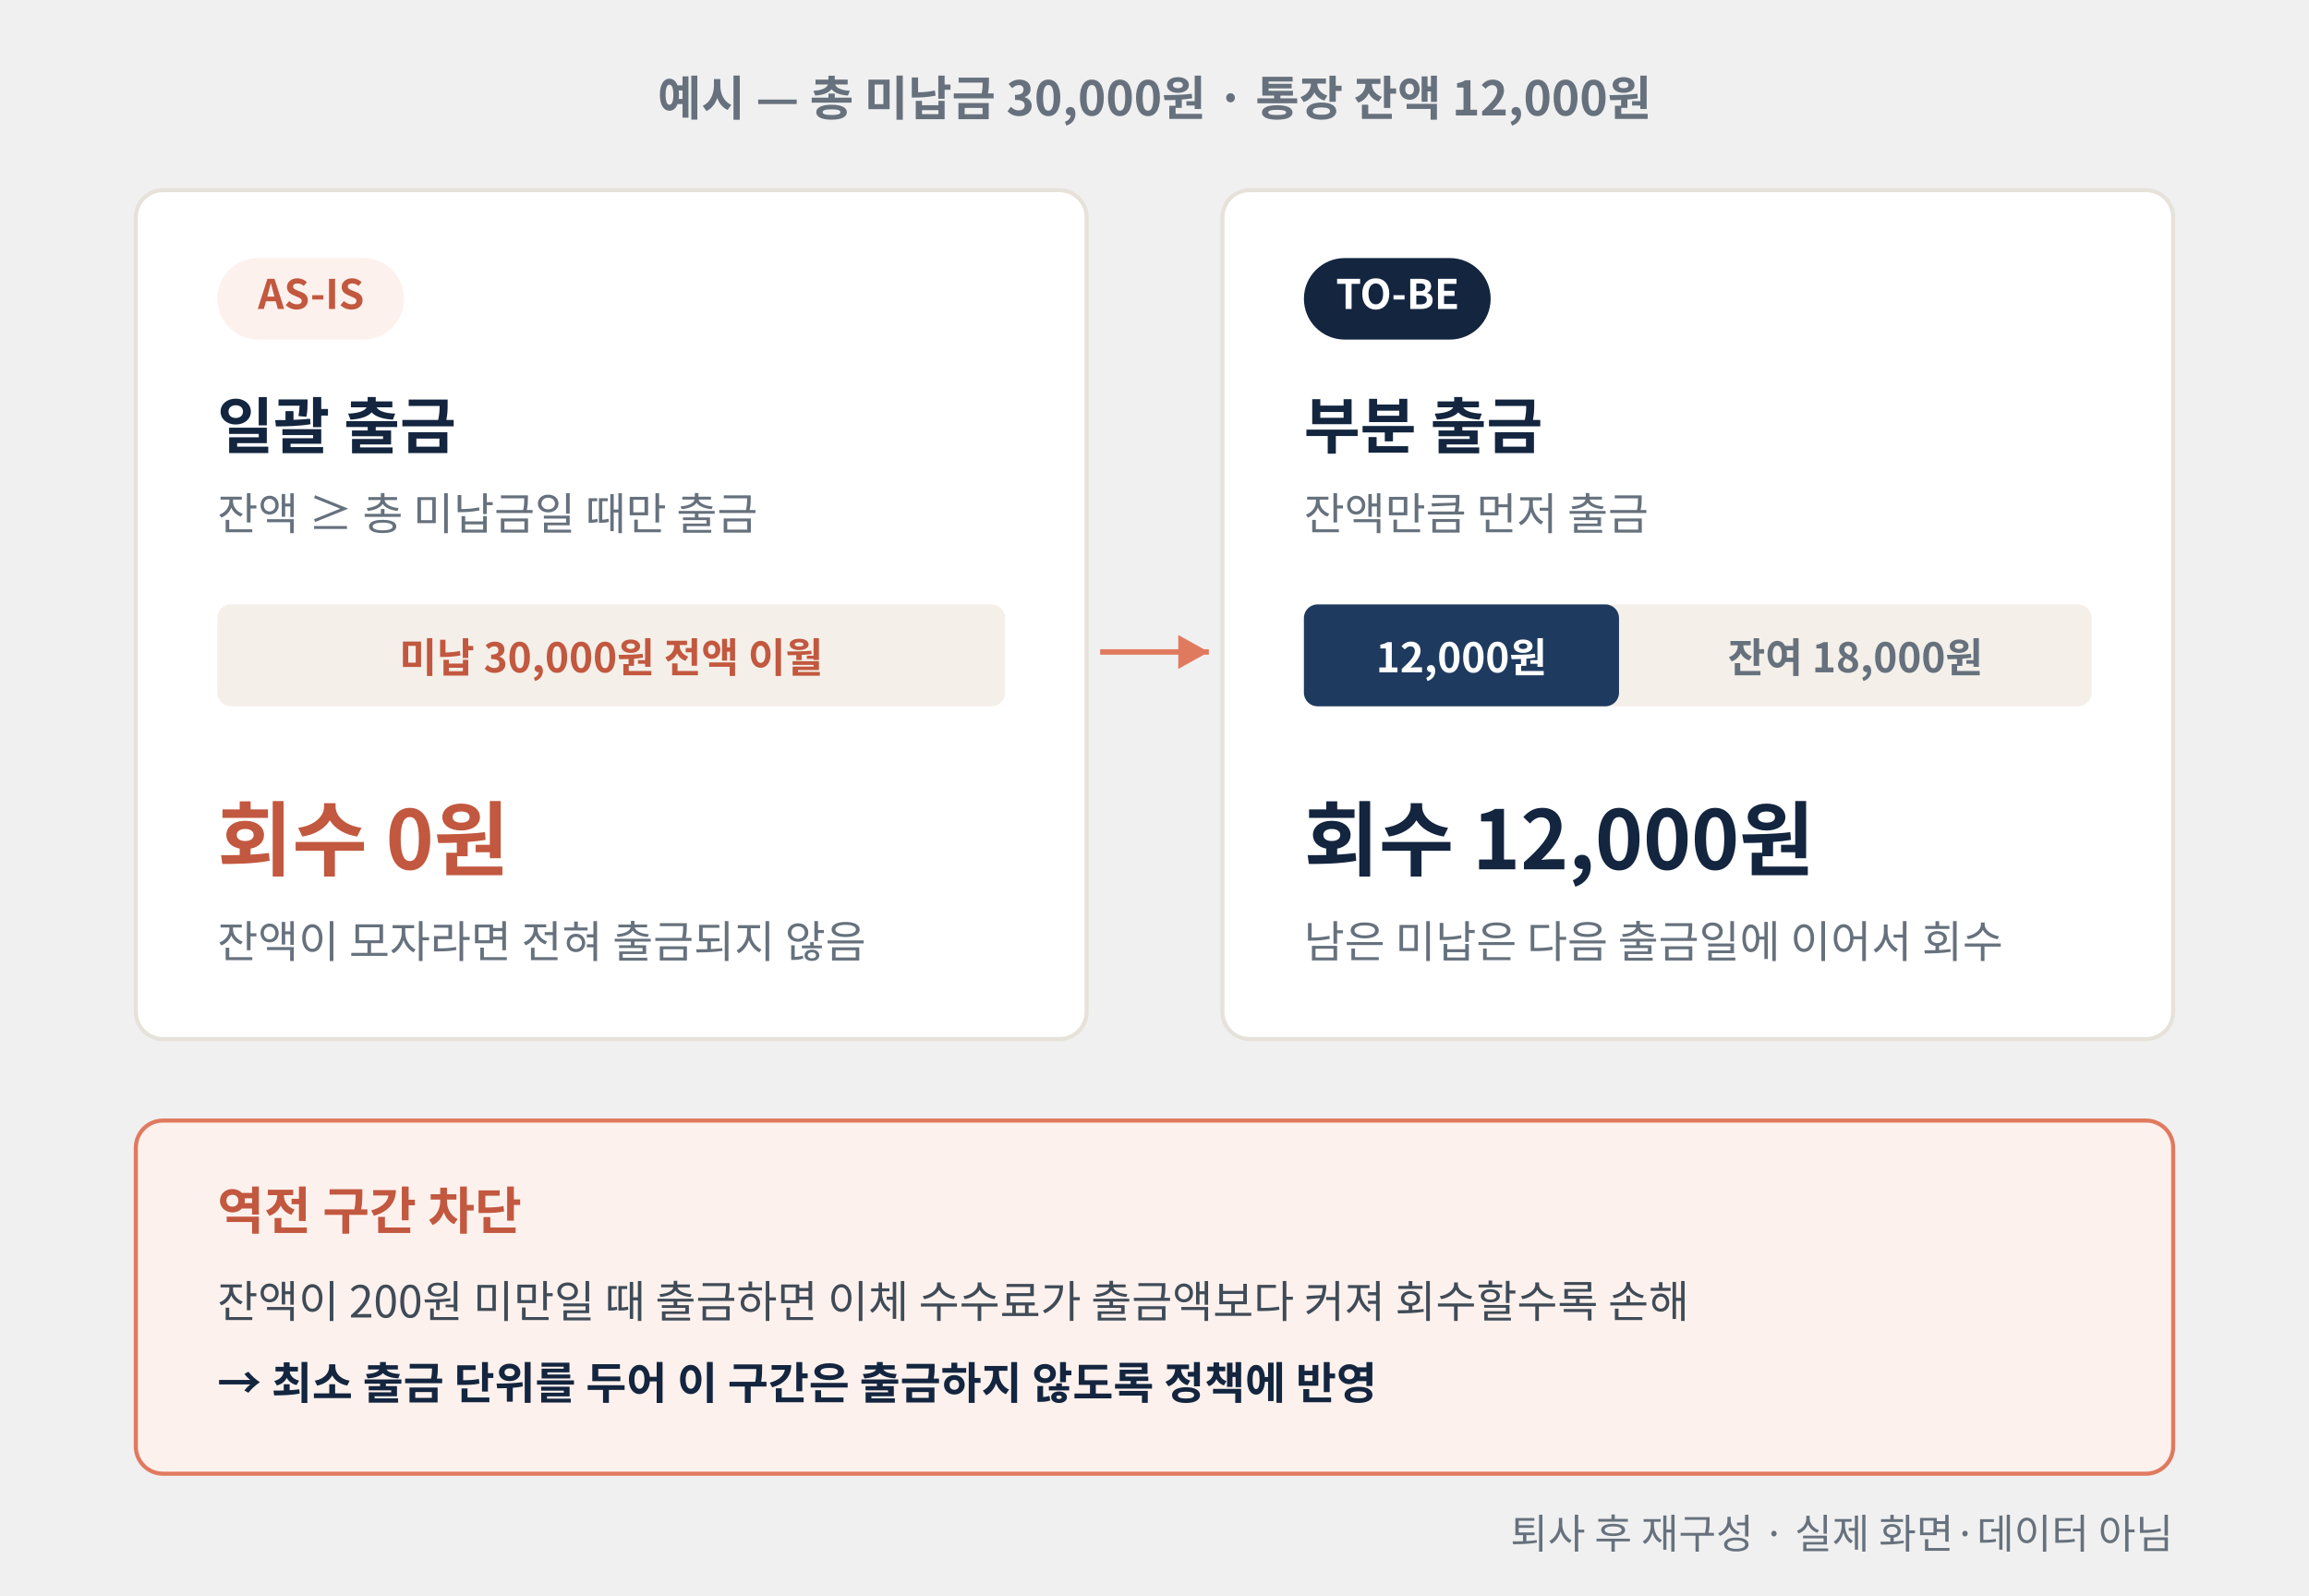
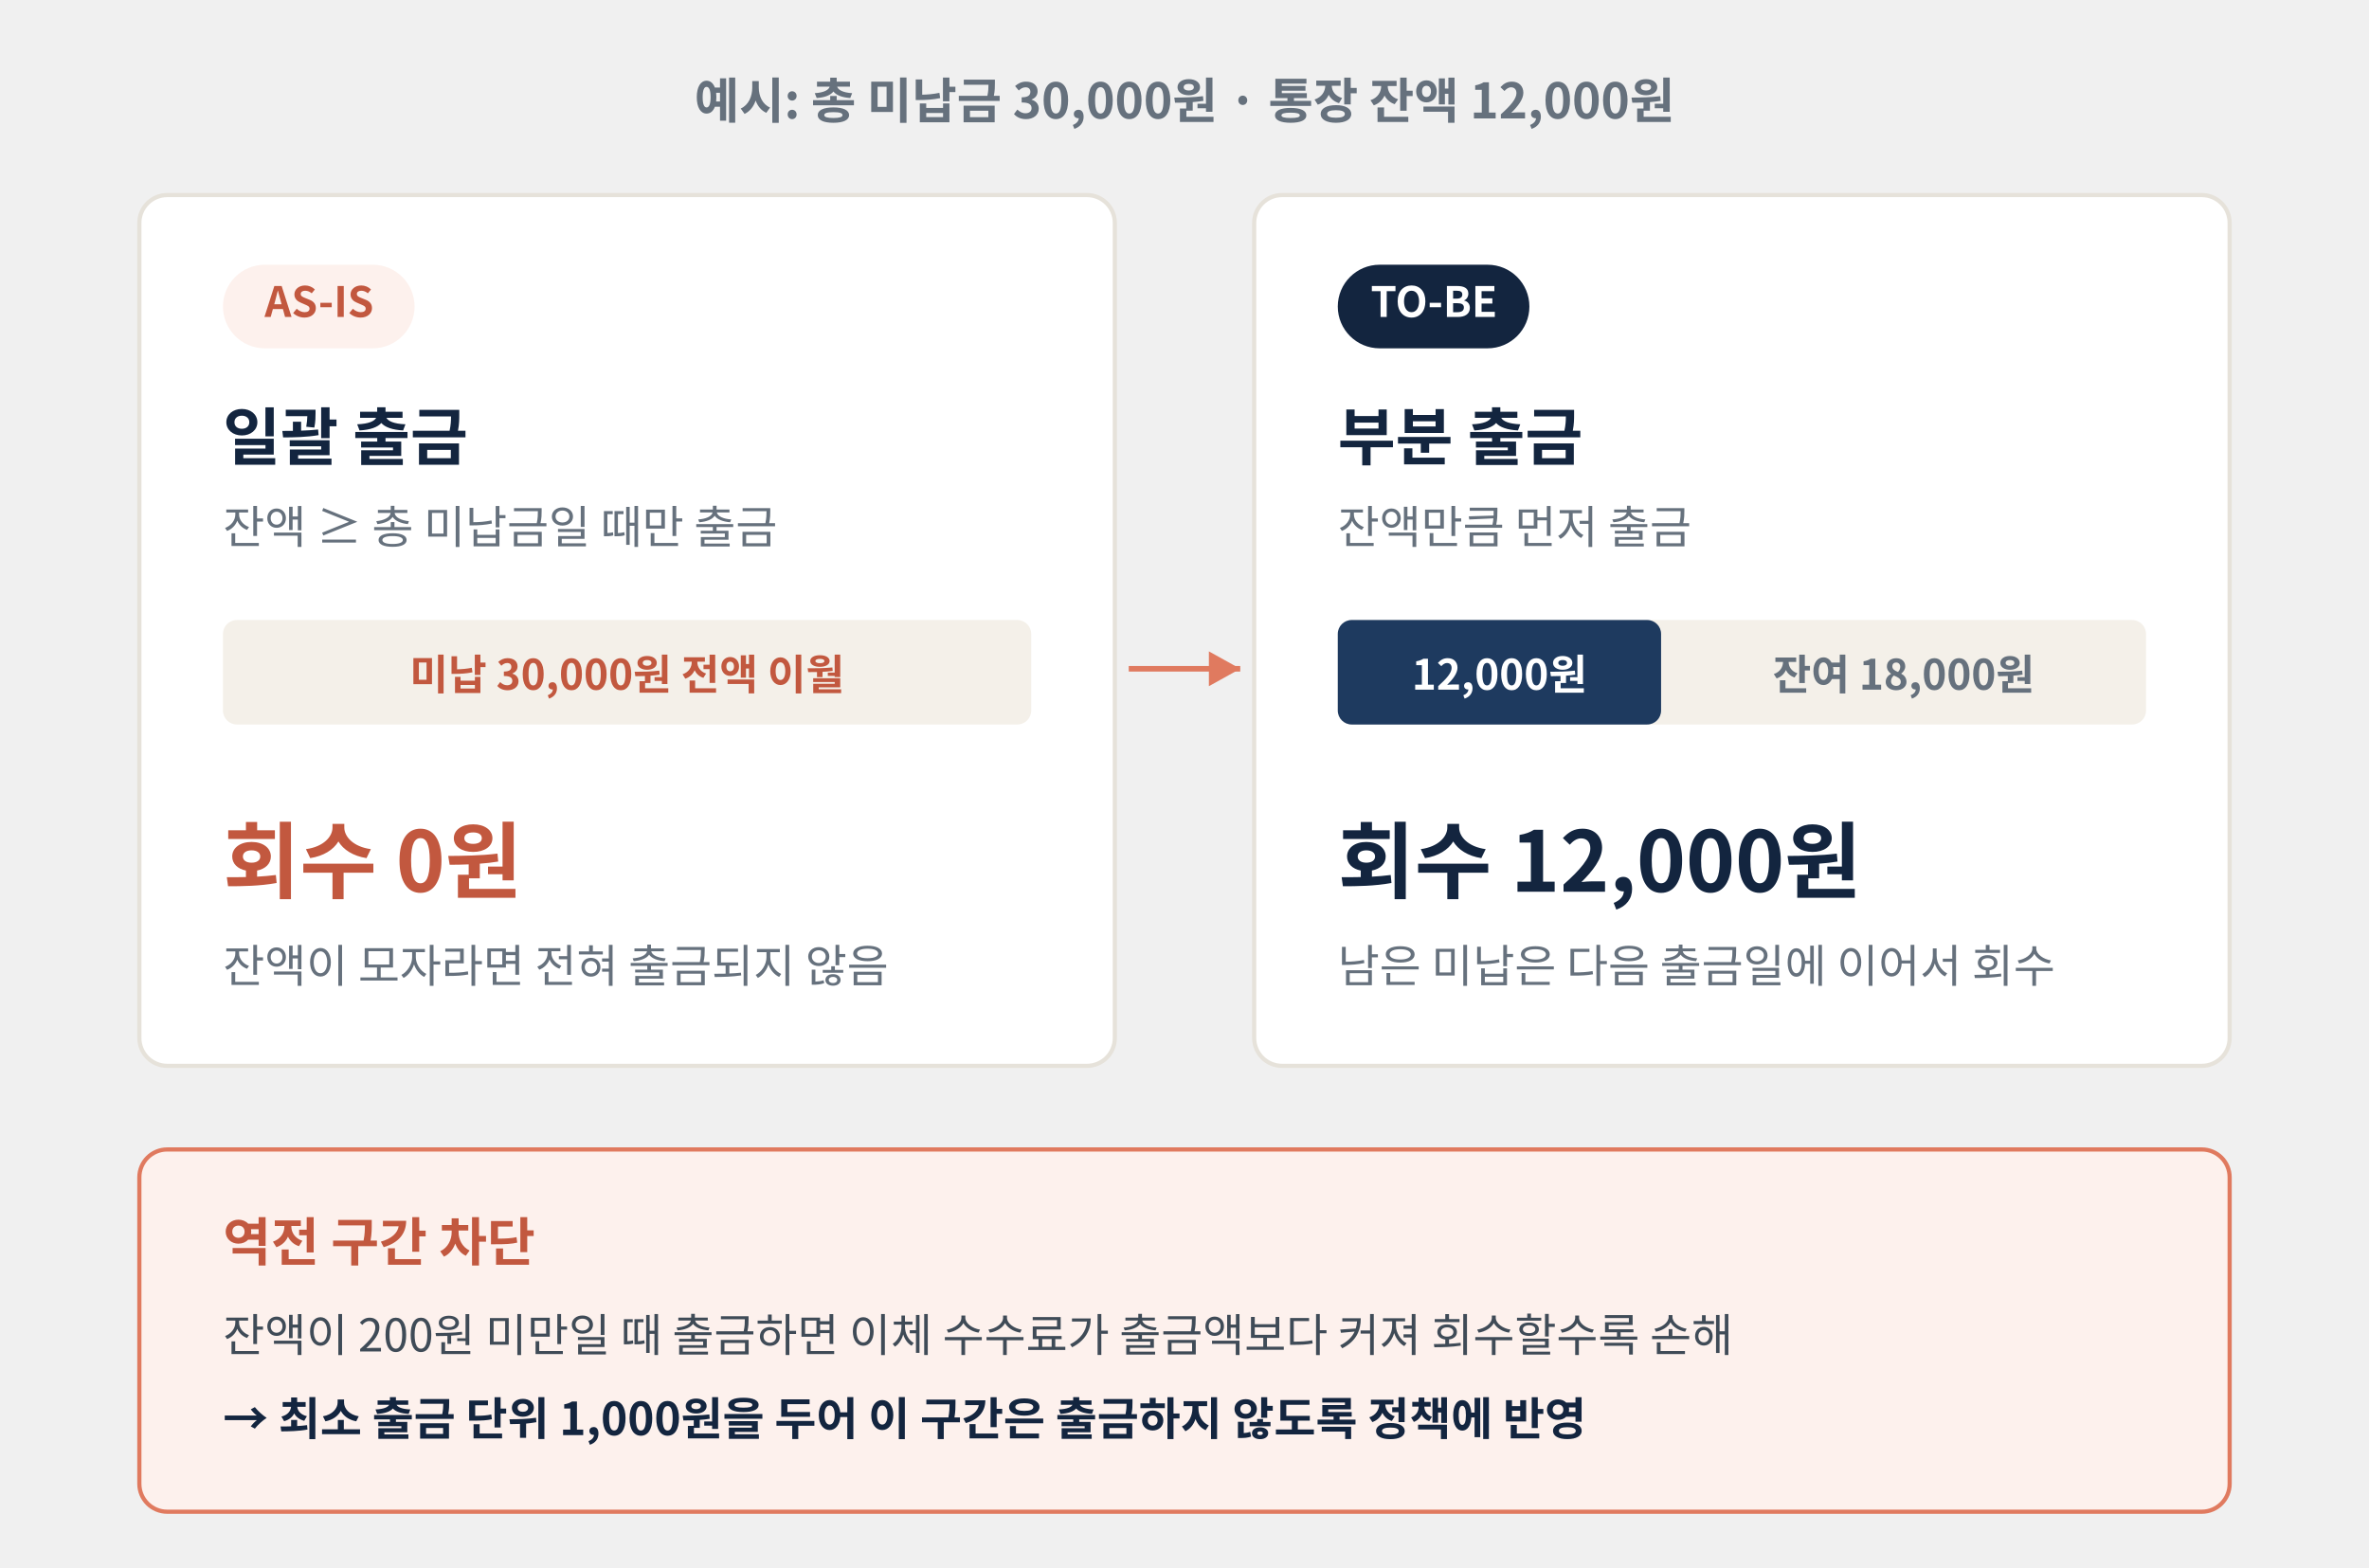
- <svg xmlns="http://www.w3.org/2000/svg" viewBox="0 0 680 470" font-family="'Pretendard Variable',Pretendard,-apple-system,'Noto Sans CJK KR','Noto Sans KR',sans-serif" role="img" aria-label="일괄 출금과 부분 출금 정책 비교, 수수료 역전 구간 차단">
-   <text x="340" y="34" font-size="14" font-weight="600" fill="#66717d" text-anchor="middle">예시 — 총 미납금 30,000원 · 통장 잔액 12,000원</text>
+ <svg xmlns="http://www.w3.org/2000/svg" viewBox="0 0 680 450" font-family="'Pretendard Variable',Pretendard,-apple-system,'Noto Sans CJK KR','Noto Sans KR',sans-serif" role="img" aria-label="일괄 출금과 부분 출금 정책 비교, 수수료 역전 구간 차단">
+   <text x="340" y="34" font-size="14" font-weight="600" fill="#66717d" text-anchor="middle">예시: 총 미납금 30,000원 · 통장 잔액 12,000원</text>
  <rect x="40" y="56" width="280" height="250" rx="8" fill="#fff" stroke="#e6e2da" stroke-width="1.2" />
  <rect x="64" y="76" width="55" height="24" rx="12.0" fill="#fdf1ed" />
  <text x="91.6" y="91" font-size="12" font-weight="700" fill="#c2583f" text-anchor="middle">AS-IS</text>
  <text x="64" y="132" font-size="18" font-weight="700" fill="#13253f" text-anchor="start">일괄 출금</text>
  <text x="64" y="156" font-size="13" font-weight="500" fill="#66717d" text-anchor="start">잔액 ≥ 총 미납금일 때만 출금</text>
  <rect x="64" y="178" width="232" height="30" rx="4" fill="#f4f0e9" />
  <text x="180.0" y="198" font-size="12" font-weight="600" fill="#c2583f" text-anchor="middle">미납 30,000원 전액 이월</text>
  <text x="64" y="256" font-size="24" font-weight="800" fill="#c2583f" text-anchor="start">회수 0원</text>
  <text x="64" y="282" font-size="13" font-weight="500" fill="#66717d" text-anchor="start">잔액이 모자라면 전혀 출금되지 않음</text>
  <rect x="360" y="56" width="280" height="250" rx="8" fill="#fff" stroke="#e6e2da" stroke-width="1.2" />
  <rect x="384" y="76" width="55" height="24" rx="12.0" fill="#13253f" />
  <text x="411.6" y="91" font-size="12" font-weight="700" fill="#fff" text-anchor="middle">TO-BE</text>
  <text x="384" y="132" font-size="18" font-weight="700" fill="#13253f" text-anchor="start">부분 출금</text>
  <text x="384" y="156" font-size="13" font-weight="500" fill="#66717d" text-anchor="start">잔액만큼 먼저 출금</text>
  <rect x="384" y="178" width="232" height="30" rx="4" fill="#f4f0e9" />
  <rect x="384" y="178" width="92.8" height="30" rx="4" fill="#1e3a5f" />
  <text x="430.4" y="198" font-size="12" font-weight="700" fill="#fff" text-anchor="middle">12,000원</text>
  <text x="546.4" y="198" font-size="12" font-weight="600" fill="#66717d" text-anchor="middle">잔여 18,000원</text>
  <text x="384" y="256" font-size="24" font-weight="800" fill="#13253f" text-anchor="start">회수 12,000원</text>
  <text x="384" y="282" font-size="13" font-weight="500" fill="#66717d" text-anchor="start">남은 미납은 다음 출금일에 이어서 회수</text>
  <path d="M324,192 L356,192" fill="none" stroke="#e07a5f" stroke-width="1.6" />
  <polygon points="347,187 347,197 356,192" fill="#e07a5f" />
  <rect x="40" y="330" width="600" height="104" rx="8" fill="#fdf1ed" stroke="#e07a5f" stroke-width="1.2" />
  <text x="64" y="362" font-size="15" font-weight="700" fill="#c2583f" text-anchor="start">역전 구간 차단</text>
  <text x="64" y="388" font-size="13" font-weight="500" fill="#3f4b57" text-anchor="start">잔액이 200원 미만일 때 출금하면 이체 수수료가 출금액보다 커져 회수할수록 손해</text>
-   <text x="64" y="412" font-size="13" font-weight="600" fill="#13253f" text-anchor="start">→ 최소 출금 단위를 두어 이 구간은 출금하지 않도록 정책에 반영</text>
-   <text x="640" y="456" font-size="12" font-weight="500" fill="#66717d" text-anchor="end">퇴사 후 재구성 · 실제 화면·데이터 아님</text>
+   <text x="64" y="412" font-size="13" font-weight="600" fill="#13253f" text-anchor="start">→ 최소 출금 단위 1,000원을 두어 이 구간은 출금하지 않도록 정책에 반영</text>
</svg>
